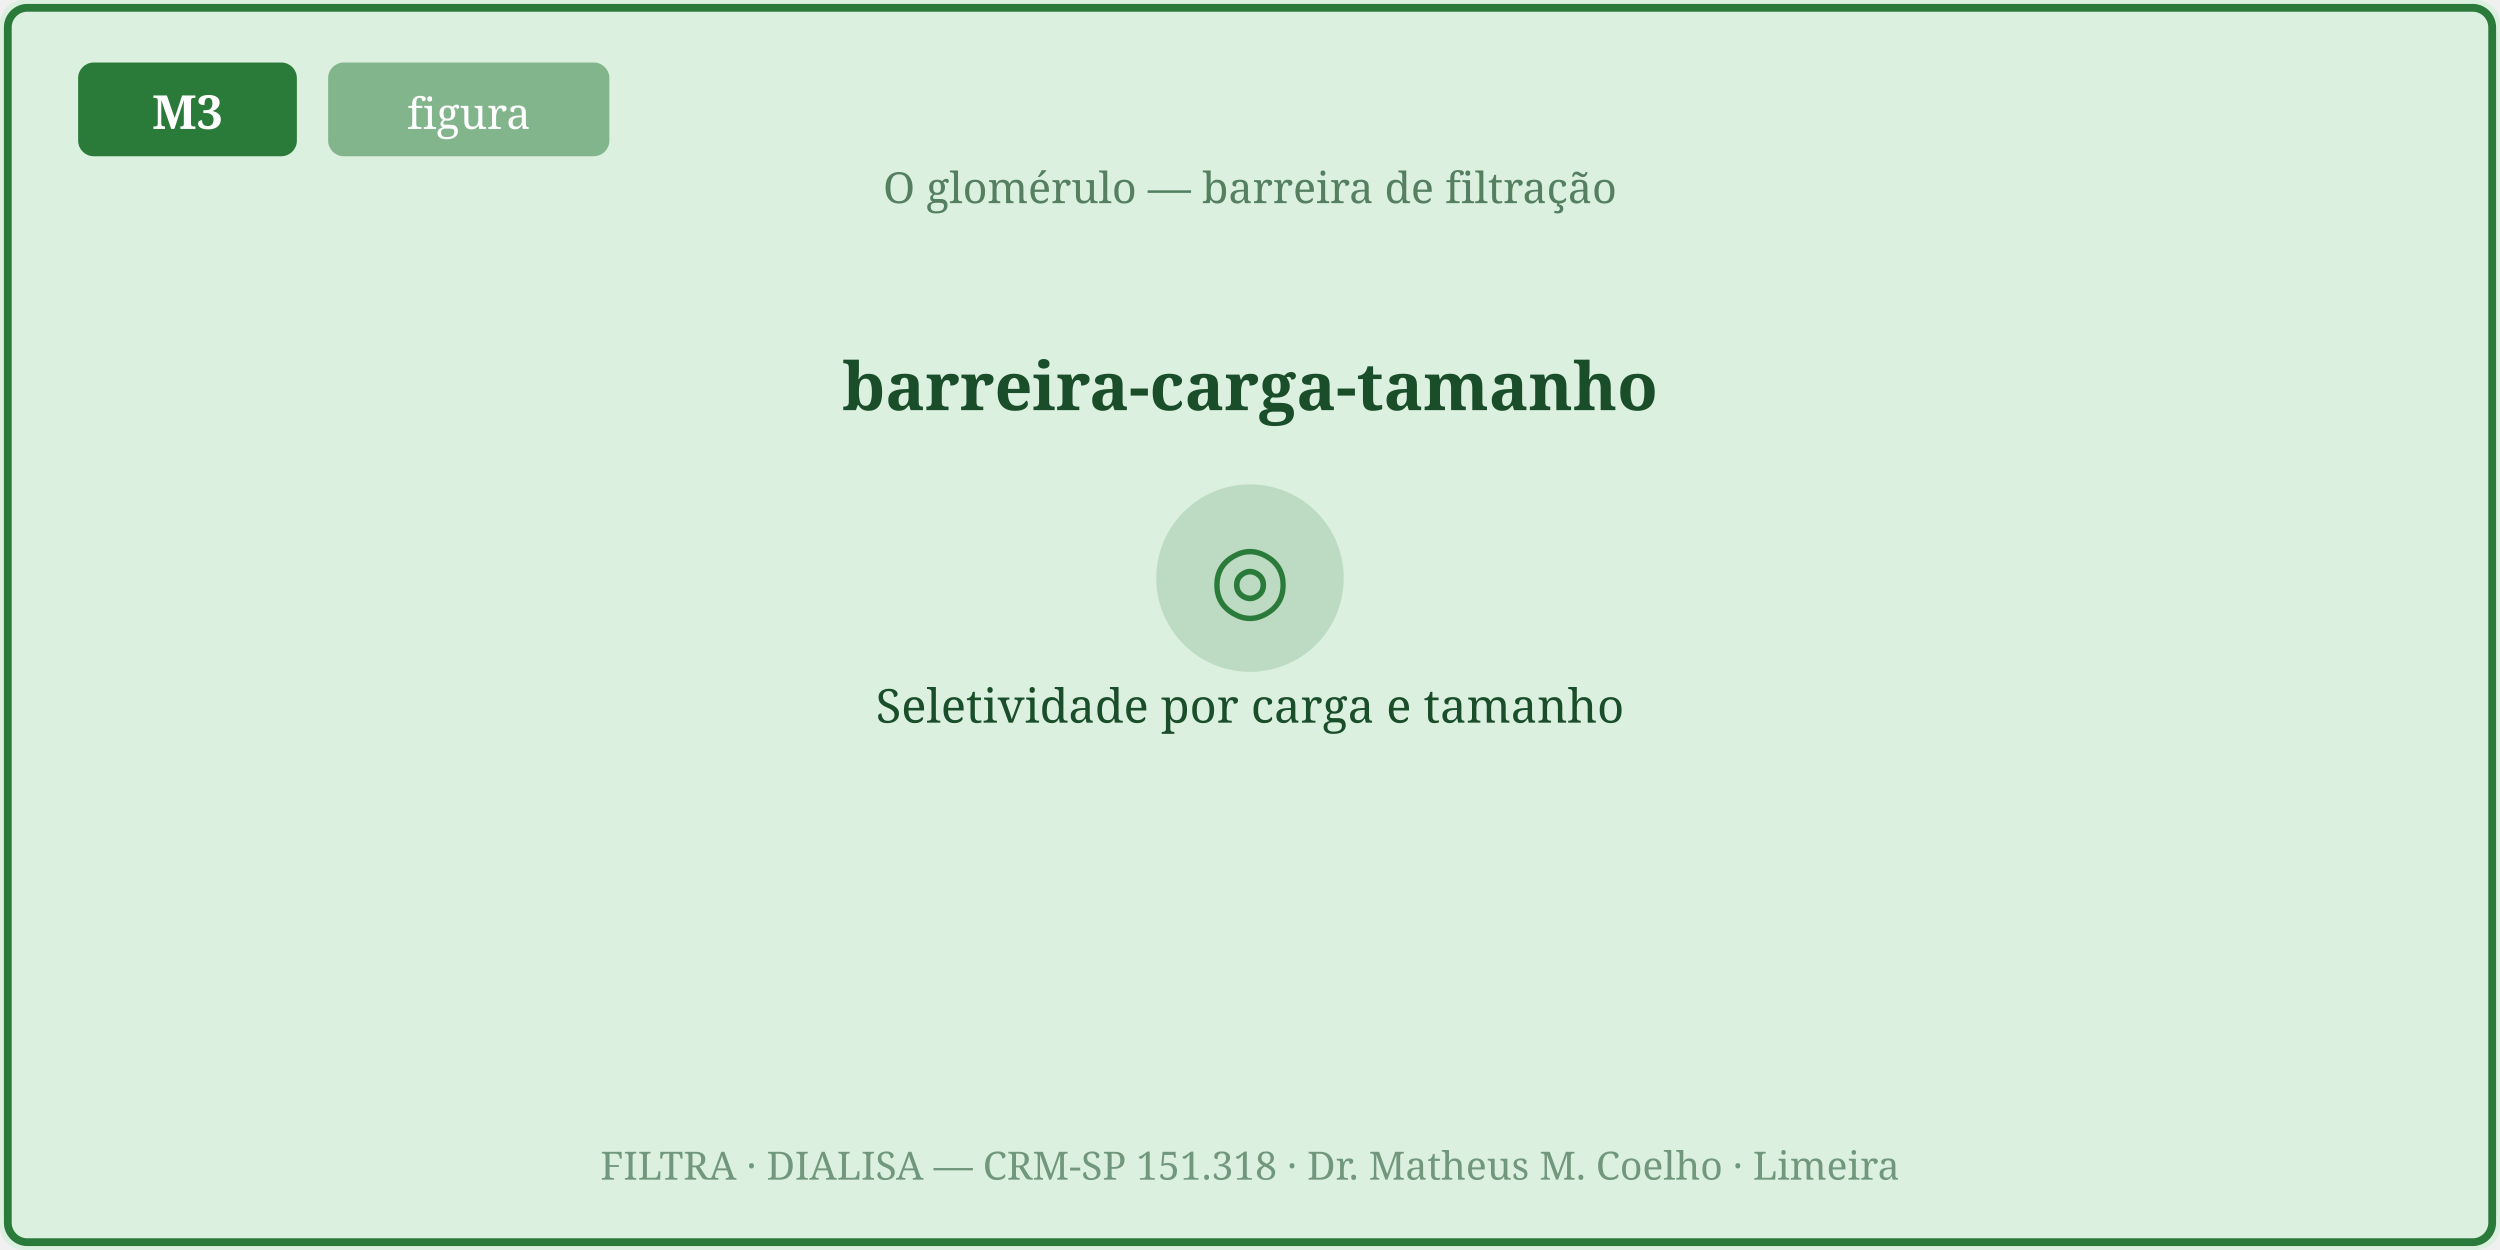
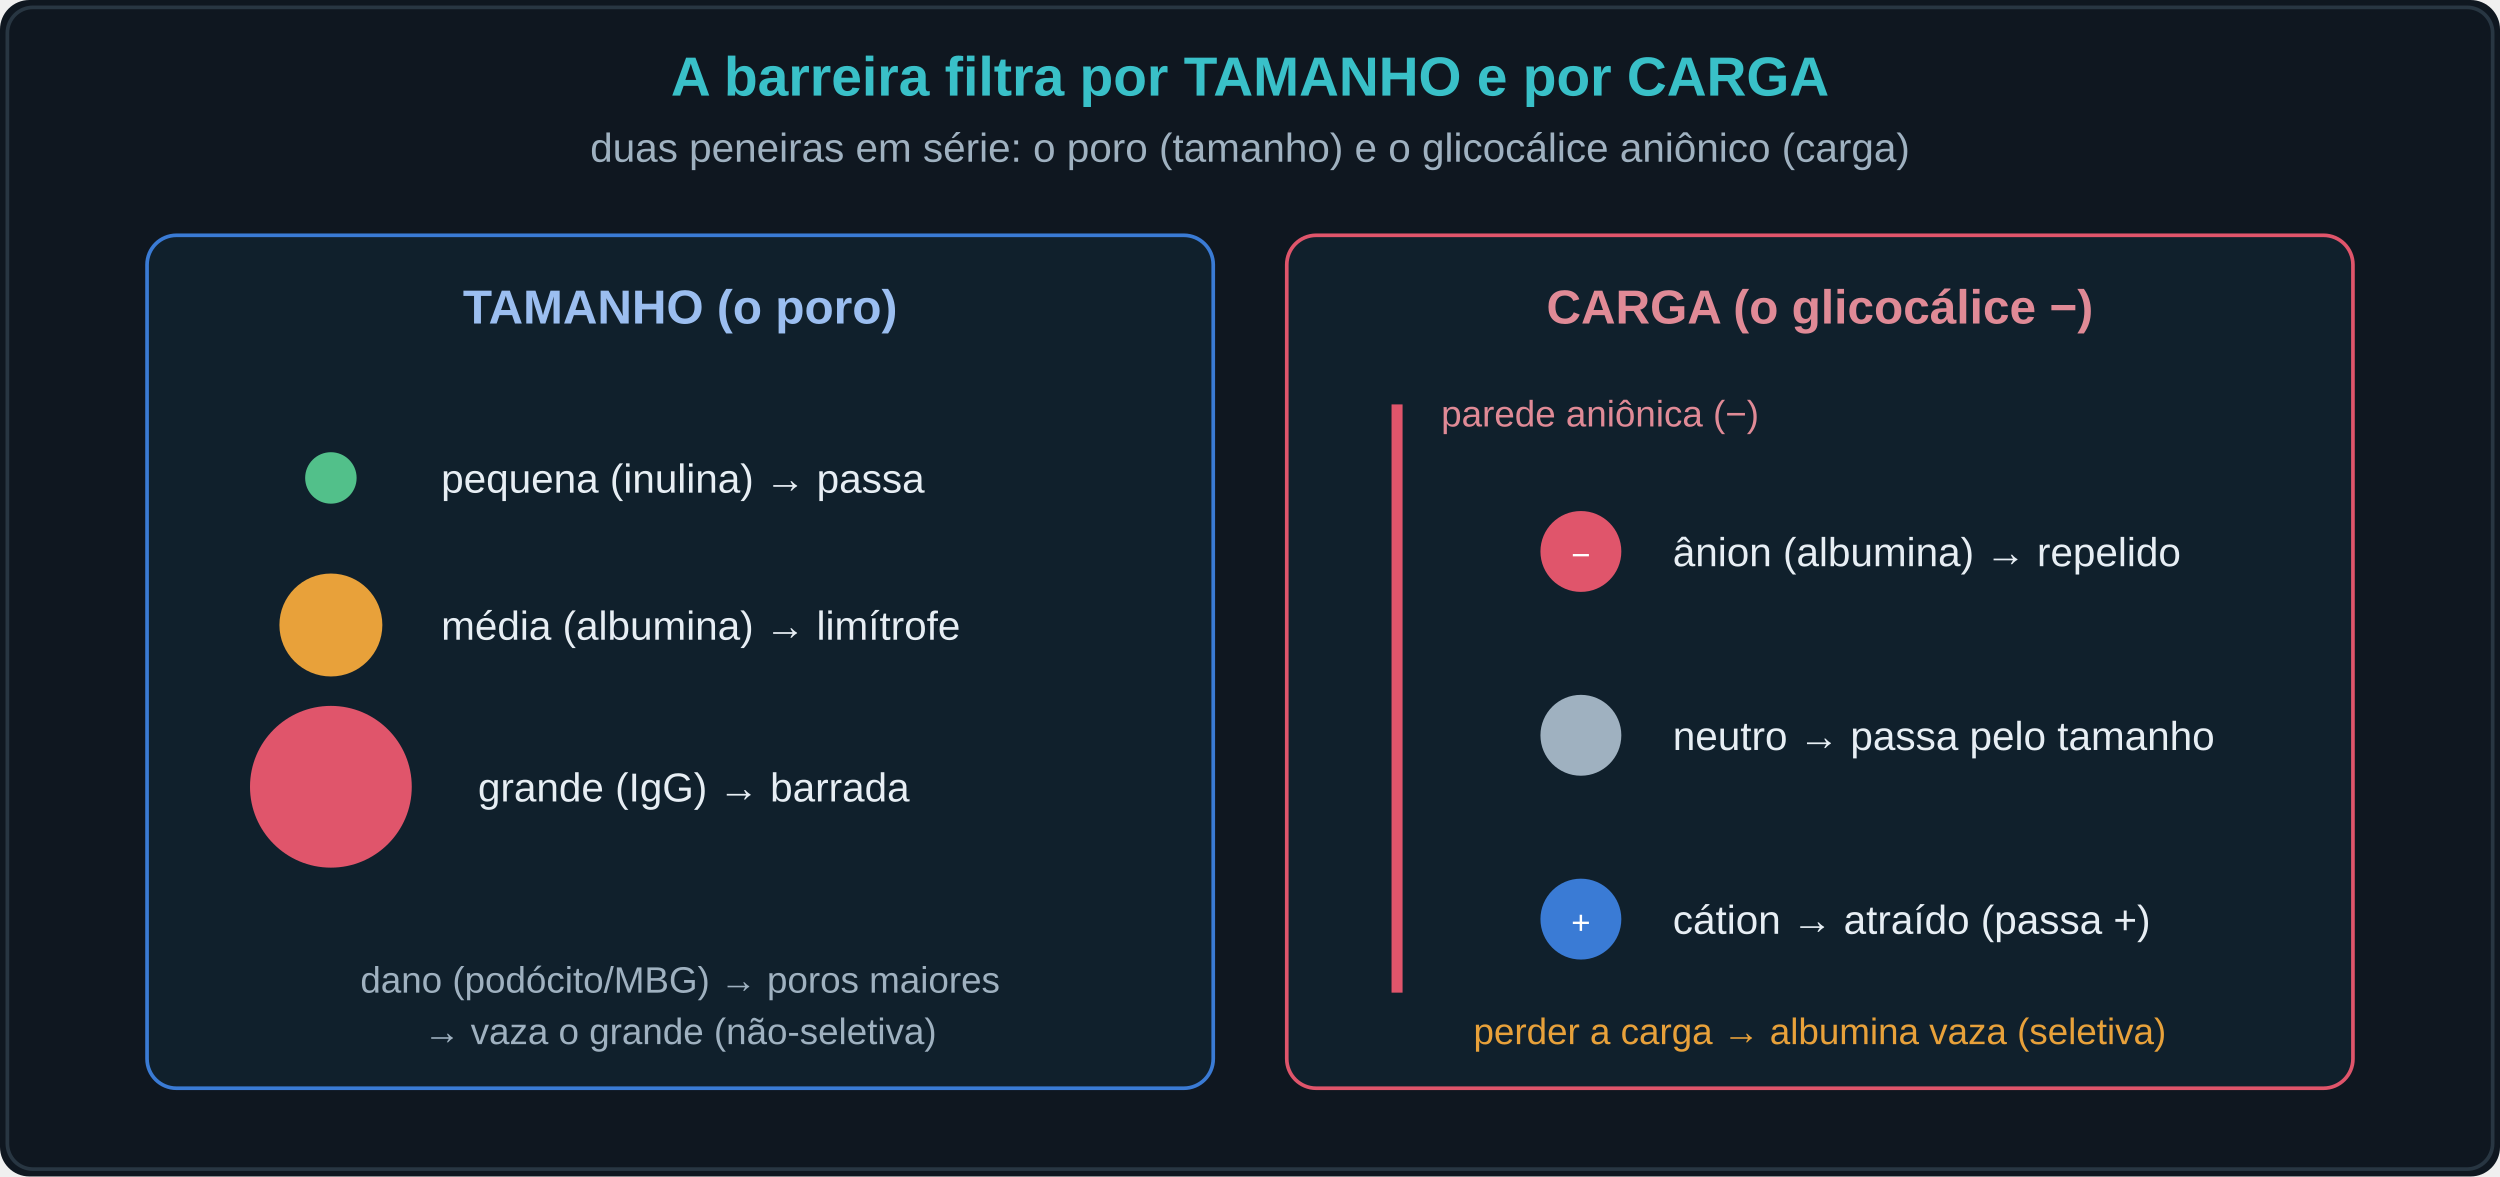
- <svg xmlns="http://www.w3.org/2000/svg" viewBox="0 0 640 320" font-family="Georgia,serif">
-   <rect width="640" height="320" fill="#dcf0e0" rx="6" />
-   <rect x="2" y="2" width="636" height="316" rx="5" fill="none" stroke="#2a7a3a" stroke-width="2" />
-   <rect x="20" y="16" width="56" height="24" rx="4" fill="#2a7a3a" />
-   <text x="48" y="33" text-anchor="middle" font-size="12" font-weight="bold" fill="white">M3</text>
-   <rect x="84" y="16" width="72" height="24" rx="4" fill="#2a7a3a" opacity="0.5" />
-   <text x="120" y="33" text-anchor="middle" font-size="11" fill="white">figura</text>
-   <text x="320" y="52" text-anchor="middle" font-size="11" fill="#1a4e2a" opacity="0.7">O glomérulo — barreira de filtração</text>
-   <text x="320" y="105" text-anchor="middle" font-size="17" font-weight="bold" fill="#1a4e2a">barreira-carga-tamanho</text>
-   <circle cx="320" cy="148" r="24" fill="#2a7a3a" opacity="0.18" />
-   <text x="320" y="156" text-anchor="middle" font-size="24" fill="#2a7a3a">◎</text>
-   <text x="320" y="185" text-anchor="middle" font-size="12" fill="#1a4e2a">Seletividade por carga e tamanho</text>
-   <text x="320" y="302" text-anchor="middle" font-size="10" fill="#1a4e2a" opacity="0.55">FILTRA · DIALISA — CRM-SP 151.318 · Dr. Matheus M. Coelho · Limeira</text>
+ <svg xmlns="http://www.w3.org/2000/svg" viewBox="0 0 680 320" font-family="system-ui,Arial,sans-serif">
+   <rect width="680" height="320" rx="8" fill="#0f1720" />
+   <rect x="2" y="2" width="676" height="316" rx="7" fill="none" stroke="#283642" />
+   <text x="340" y="26" text-anchor="middle" font-size="15" font-weight="bold" fill="#39c0c8">A barreira filtra por TAMANHO e por CARGA</text>
+   <text x="340" y="44" text-anchor="middle" font-size="11" fill="#9fb1c0">duas peneiras em série: o poro (tamanho) e o glicocálice aniônico (carga)</text>
+   <rect x="40" y="64" width="290" height="232" rx="8" fill="#10202c" stroke="#3a7bd5" />
+   <text x="185" y="88" text-anchor="middle" font-size="13" fill="#9bbef0" font-weight="bold">TAMANHO (o poro)</text>
+   <circle cx="90" cy="130" r="7" fill="#52c08a" />
+   <text x="120" y="134" font-size="11" fill="#e7eef4">pequena (inulina) → passa</text>
+   <circle cx="90" cy="170" r="14" fill="#e8a13a" />
+   <text x="120" y="174" font-size="11" fill="#e7eef4">média (albumina) → limítrofe</text>
+   <circle cx="90" cy="214" r="22" fill="#e0556b" />
+   <text x="130" y="218" font-size="11" fill="#e7eef4">grande (IgG) → barrada</text>
+   <text x="185" y="270" text-anchor="middle" font-size="10" fill="#9fb1c0">dano (podócito/MBG) → poros maiores</text>
+   <text x="185" y="284" text-anchor="middle" font-size="10" fill="#9fb1c0">→ vaza o grande (não-seletiva)</text>
+   <rect x="350" y="64" width="290" height="232" rx="8" fill="#10202c" stroke="#e0556b" />
+   <text x="495" y="88" text-anchor="middle" font-size="13" fill="#e08a96" font-weight="bold">CARGA (o glicocálice −)</text>
+   <line x1="380" y1="110" x2="380" y2="270" stroke="#e0556b" stroke-width="3" />
+   <text x="392" y="116" font-size="10" fill="#e08a96">parede aniônica (−)</text>
+   <circle cx="430" cy="150" r="11" fill="#e0556b" />
+   <text x="430" y="154" text-anchor="middle" font-size="9" fill="#fff">−</text>
+   <text x="455" y="154" font-size="11" fill="#e7eef4">ânion (albumina) → repelido</text>
+   <circle cx="430" cy="200" r="11" fill="#9fb1c0" />
+   <text x="455" y="204" font-size="11" fill="#e7eef4">neutro → passa pelo tamanho</text>
+   <circle cx="430" cy="250" r="11" fill="#3a7bd5" />
+   <text x="430" y="254" text-anchor="middle" font-size="9" fill="#fff">+</text>
+   <text x="455" y="254" font-size="11" fill="#e7eef4">cátion → atraído (passa +)</text>
+   <text x="495" y="284" text-anchor="middle" font-size="10" fill="#e8a13a">perder a carga → albumina vaza (seletiva)</text>
</svg>
